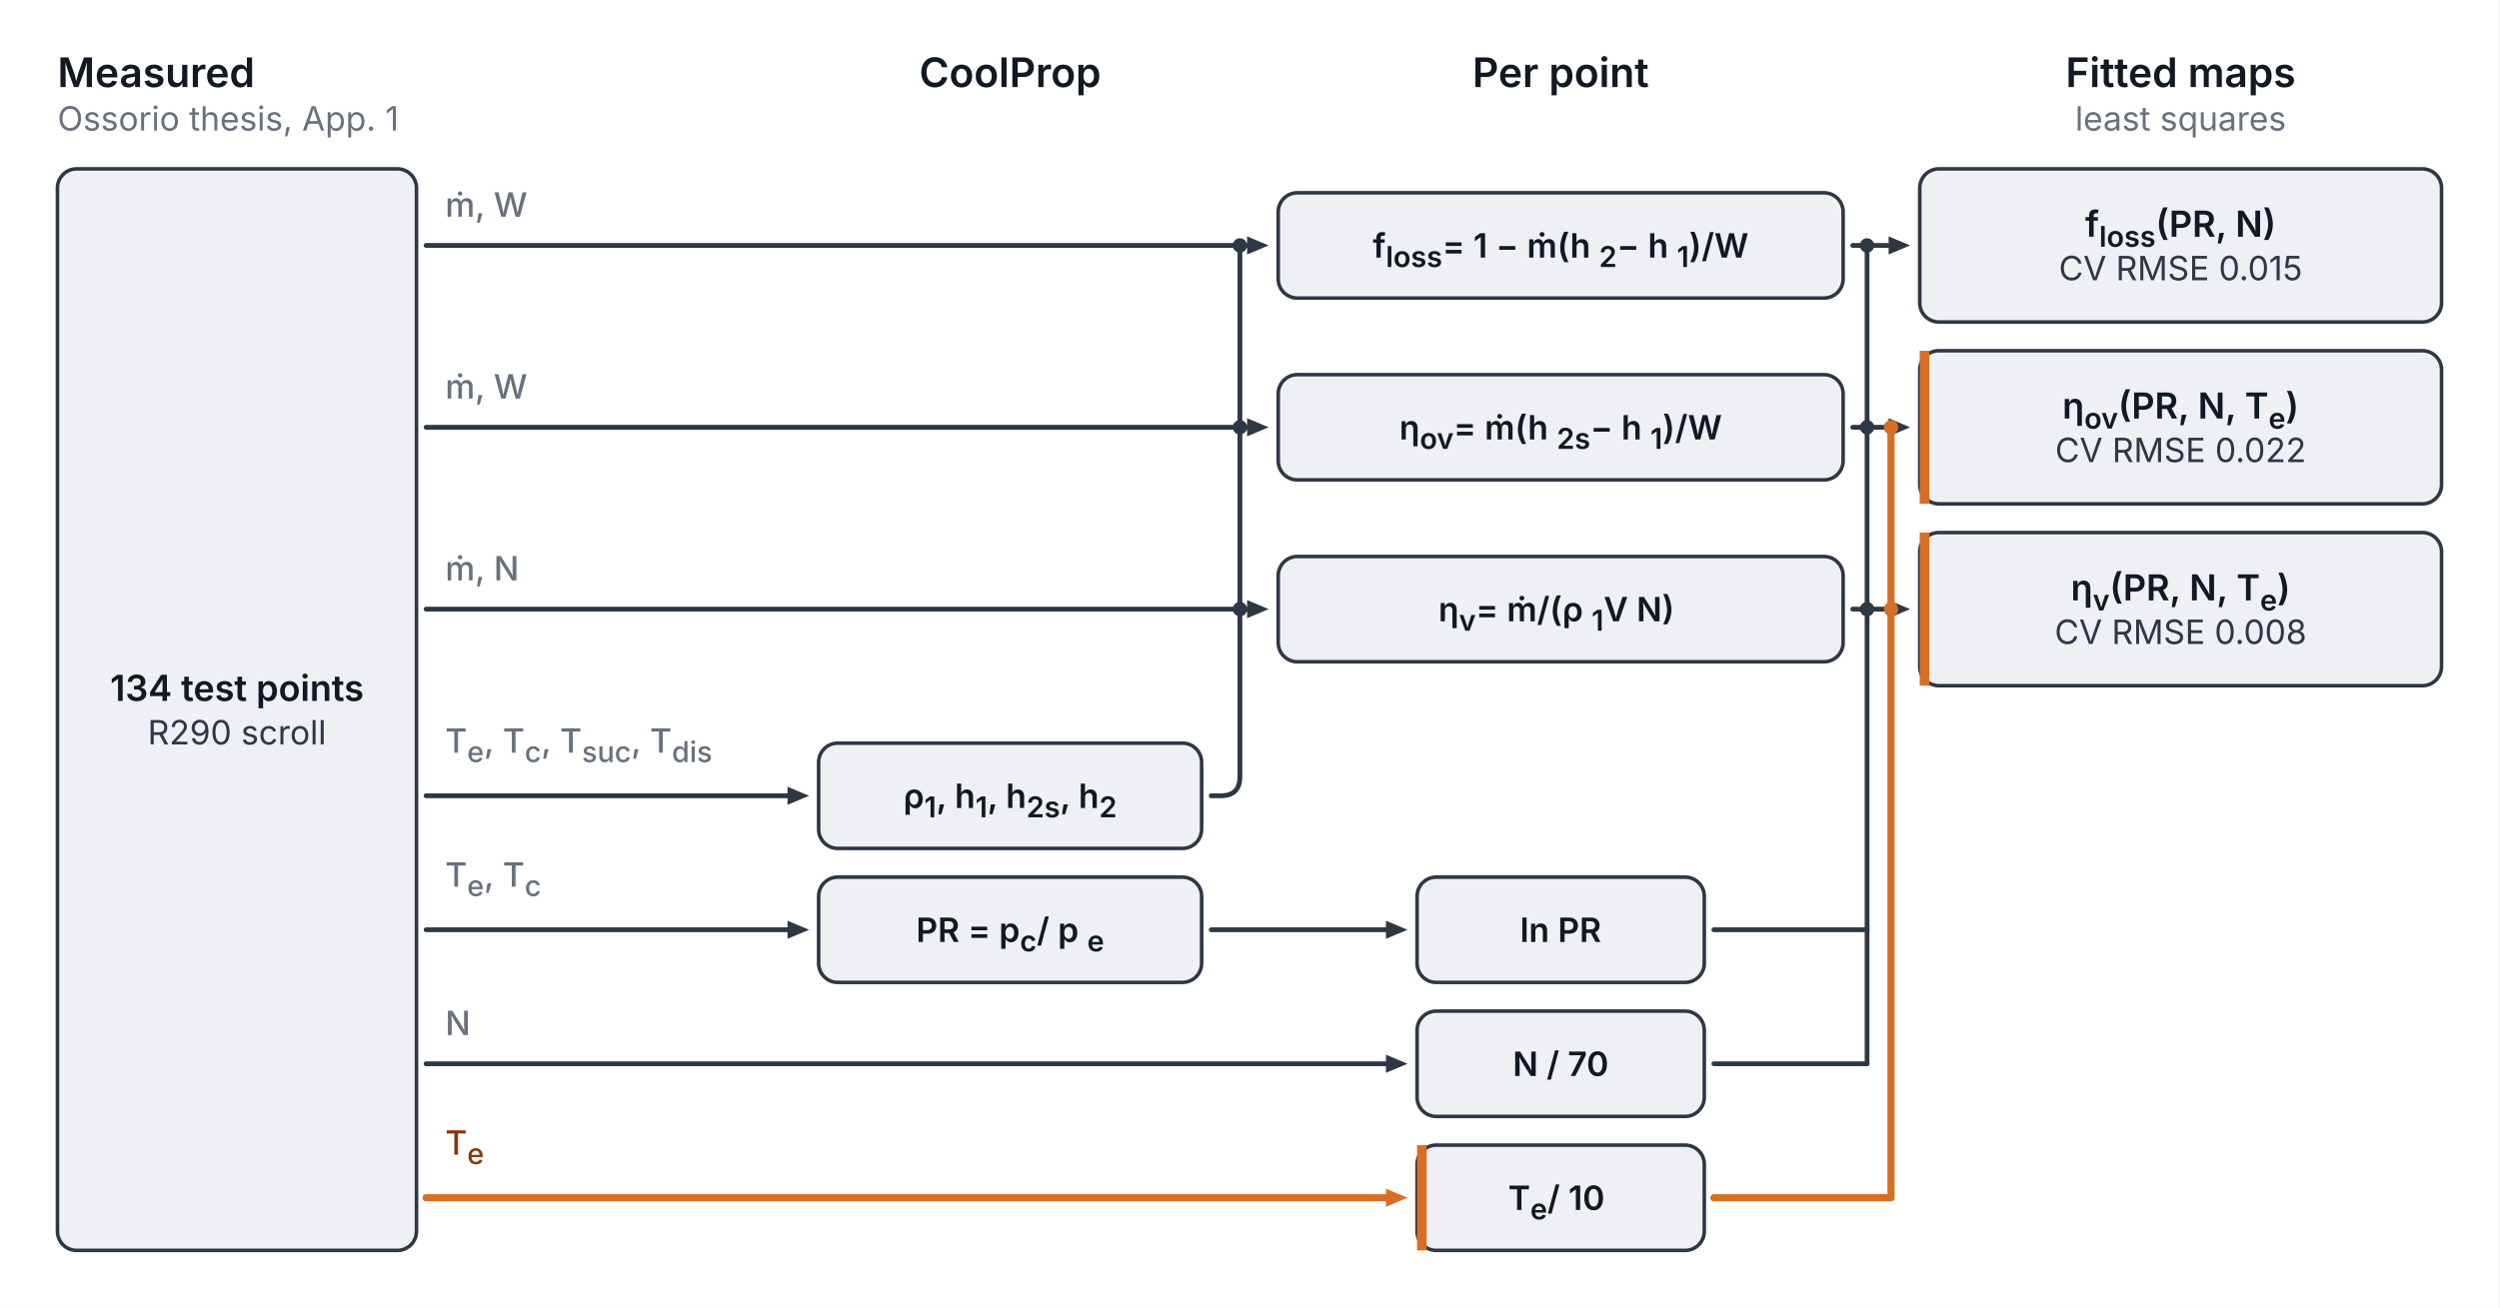
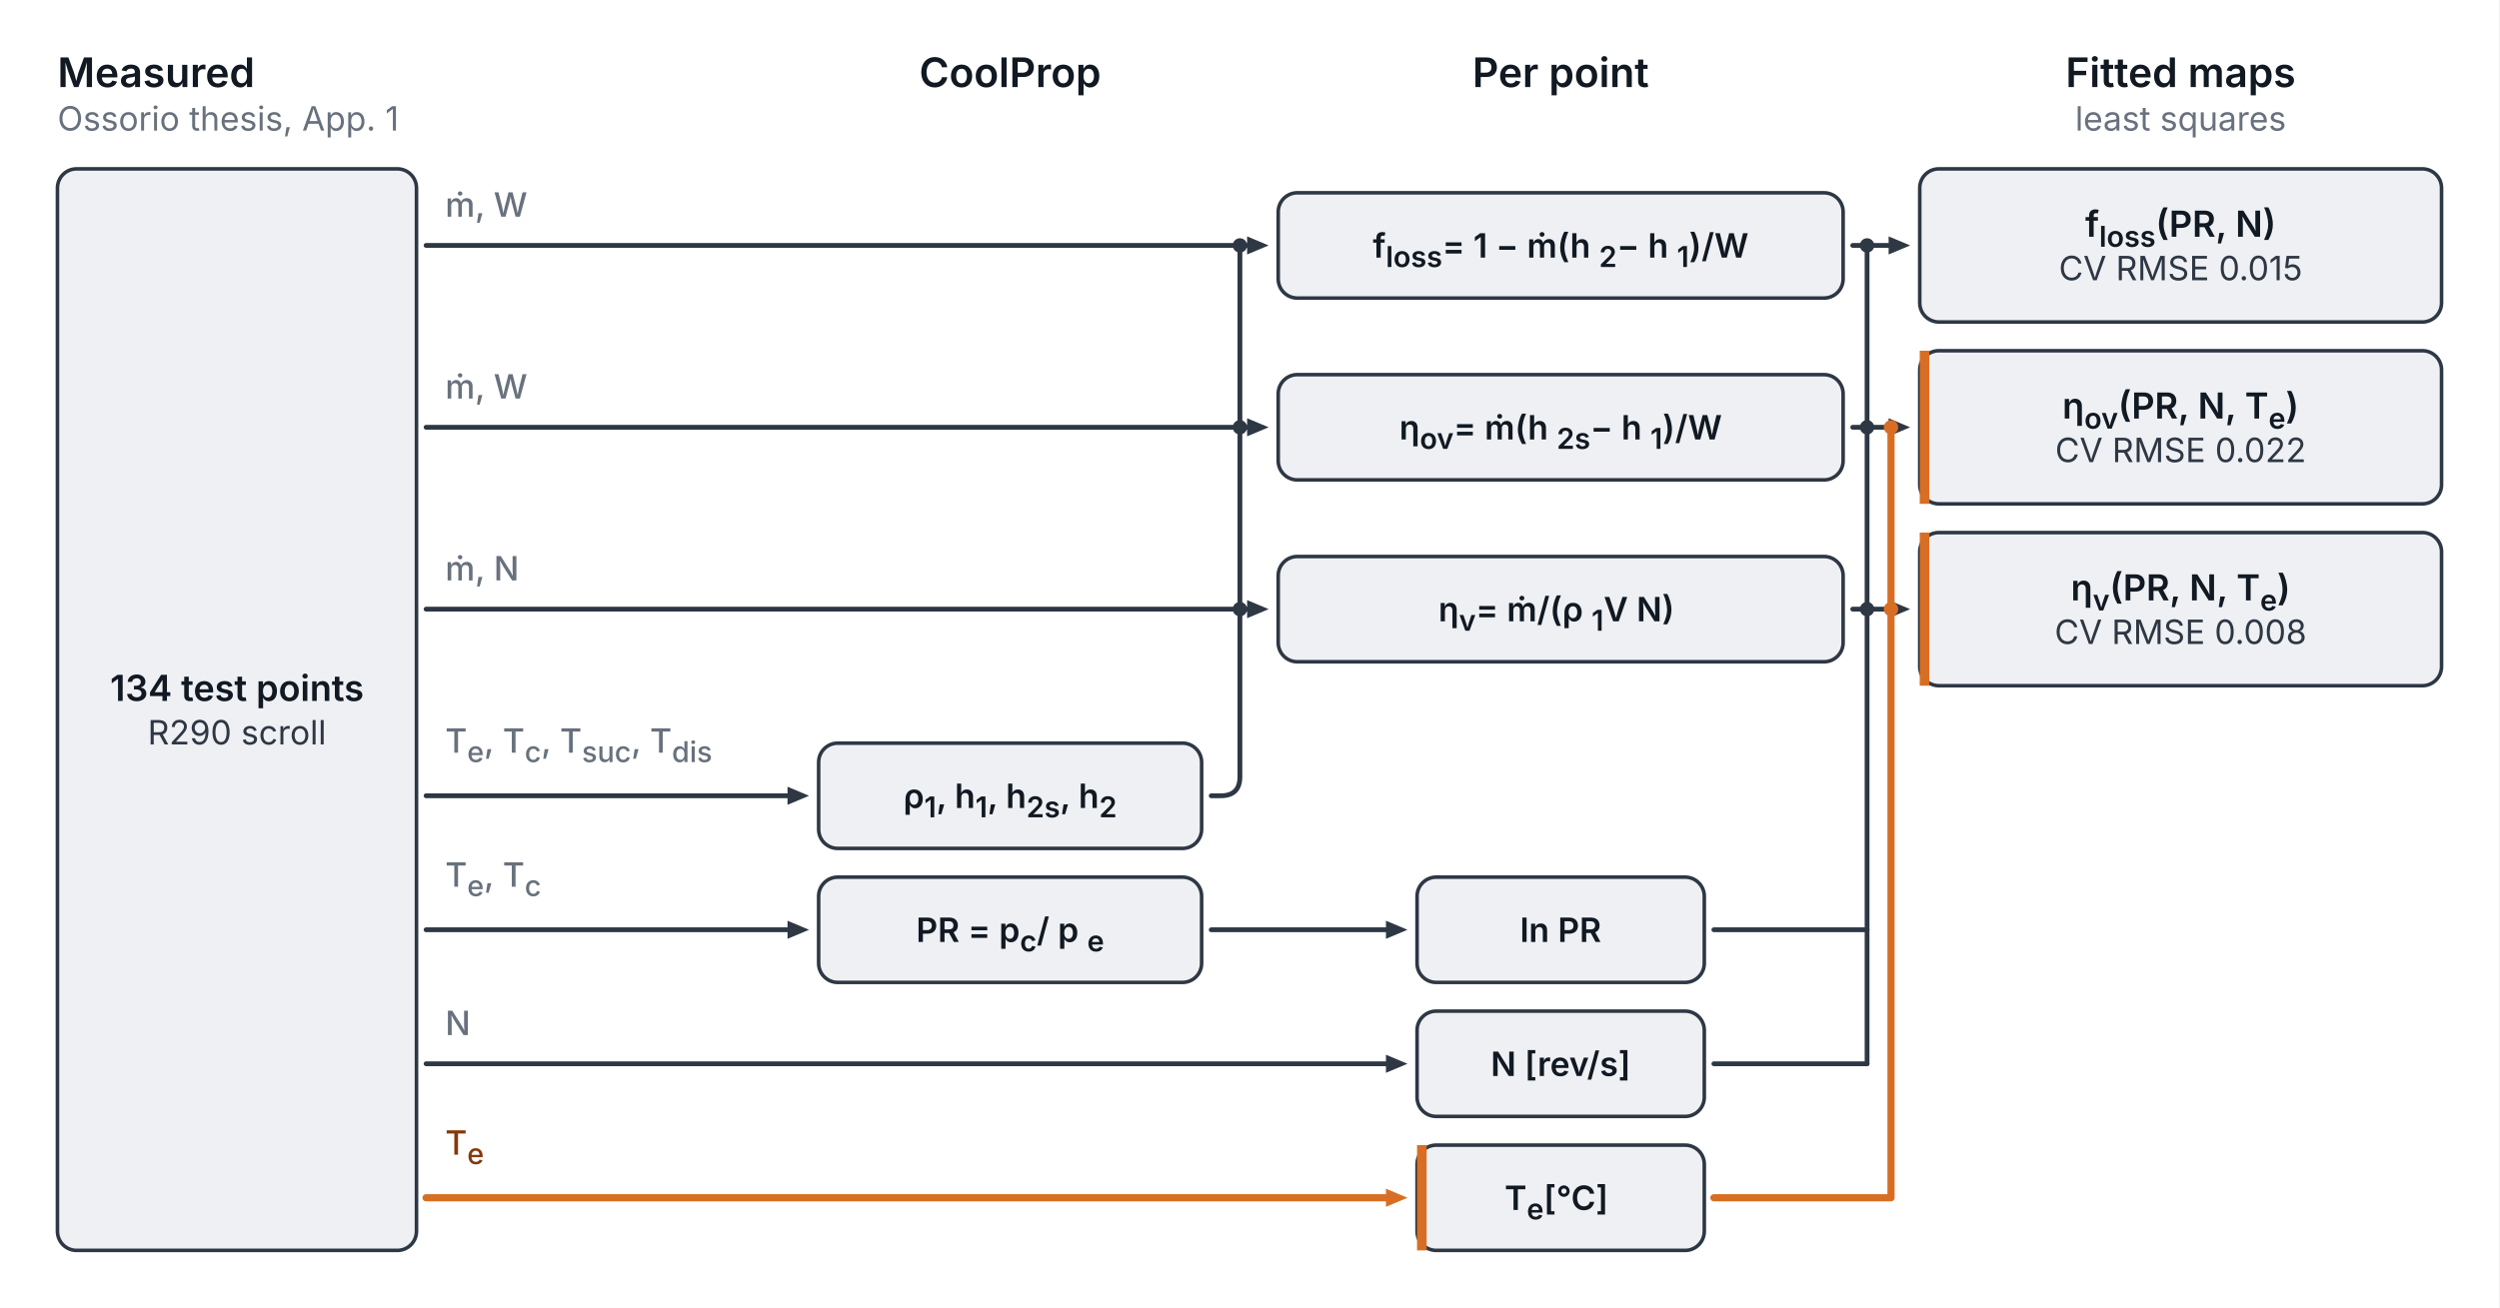
<svg xmlns="http://www.w3.org/2000/svg" width="1044" height="546.57" viewBox="0 0 1044 546.57" font-family="Inter, 'Helvetica Neue', Arial, sans-serif">
  <rect id="background" width="1044" height="546.57" fill="#FFFFFF" />
  <g id="headers">
    <text x="24" y="36.38" font-family="Inter, 'Helvetica Neue', Arial, sans-serif" font-size="17" font-weight="600" fill="#111923">Measured</text>
    <text x="24" y="54.57" font-family="Inter, 'Helvetica Neue', Arial, sans-serif" font-size="14" font-weight="400" fill="#68717D">Ossorio thesis, App. 1</text>
    <text x="422" y="36.38" font-family="Inter, 'Helvetica Neue', Arial, sans-serif" font-size="17" font-weight="600" fill="#111923" text-anchor="middle">CoolProp</text>
    <text x="652" y="36.38" font-family="Inter, 'Helvetica Neue', Arial, sans-serif" font-size="17" font-weight="600" fill="#111923" text-anchor="middle">Per point</text>
    <text x="911" y="36.38" font-family="Inter, 'Helvetica Neue', Arial, sans-serif" font-size="17" font-weight="600" fill="#111923" text-anchor="middle">Fitted maps</text>
    <text x="911" y="54.57" font-family="Inter, 'Helvetica Neue', Arial, sans-serif" font-size="14" font-weight="400" fill="#68717D" text-anchor="middle">least squares</text>
  </g>
  <g id="measured">
    <g>
      <rect x="24" y="70.57" width="150" height="452" rx="8" ry="8" fill="#EEF0F3" stroke="#2E3744" stroke-width="1.5" />
      <text x="99" y="292.93" font-family="Inter, 'Helvetica Neue', Arial, sans-serif" font-size="15" font-weight="600" fill="#111923" text-anchor="middle">134 test points</text>
      <text x="99" y="311.12" font-family="Inter, 'Helvetica Neue', Arial, sans-serif" font-size="14" font-weight="400" fill="#2E3744" text-anchor="middle">R290 scroll</text>
    </g>
  </g>
  <g id="targets">
    <g>
      <rect x="534" y="80.57" width="236" height="44" rx="8" ry="8" fill="#EEF0F3" stroke="#2E3744" stroke-width="1.5" />
      <g data-rich="1">
        <text x="573.5" y="107.66" font-family="Inter, 'Helvetica Neue', Arial, sans-serif" font-size="14" font-weight="600" fill="#111923">f</text>
        <text x="578.94" y="111.58" font-family="Inter, 'Helvetica Neue', Arial, sans-serif" font-size="12" font-weight="600" fill="#111923">loss</text>
        <text x="602.57" y="107.66" font-family="Inter, 'Helvetica Neue', Arial, sans-serif" font-size="14" font-weight="600" fill="#111923"> = 1 − ṁ(h</text>
        <text x="668.02" y="111.58" font-family="Inter, 'Helvetica Neue', Arial, sans-serif" font-size="12" font-weight="600" fill="#111923">2</text>
        <text x="675.5" y="107.66" font-family="Inter, 'Helvetica Neue', Arial, sans-serif" font-size="14" font-weight="600" fill="#111923"> − h</text>
        <text x="700.55" y="111.58" font-family="Inter, 'Helvetica Neue', Arial, sans-serif" font-size="12" font-weight="600" fill="#111923">1</text>
        <text x="705.62" y="107.66" font-family="Inter, 'Helvetica Neue', Arial, sans-serif" font-size="14" font-weight="600" fill="#111923">)/W</text>
      </g>
    </g>
    <text x="186" y="90.57" font-family="Inter, 'Helvetica Neue', Arial, sans-serif" font-size="14" font-weight="500" fill="#68717D">ṁ, W</text>
    <g id="arrow1">
      <path d="M178 102.57 L523.7 102.57" fill="none" stroke="#2E3744" stroke-width="2" stroke-linecap="round" stroke-linejoin="round" />
      <path d="M530 102.57 L521 106.35 L521 98.79 Z" fill="#2E3744" />
    </g>
    <circle cx="518" cy="102.57" r="3" fill="#2E3744" />
    <g>
      <rect x="534" y="156.57" width="236" height="44" rx="8" ry="8" fill="#EEF0F3" stroke="#2E3744" stroke-width="1.5" />
      <g data-rich="1">
        <text x="584.59" y="183.66" font-family="Inter, 'Helvetica Neue', Arial, sans-serif" font-size="14" font-weight="600" fill="#111923">η</text>
        <text x="593.16" y="187.58" font-family="Inter, 'Helvetica Neue', Arial, sans-serif" font-size="12" font-weight="600" fill="#111923">ov</text>
        <text x="607.29" y="183.66" font-family="Inter, 'Helvetica Neue', Arial, sans-serif" font-size="14" font-weight="600" fill="#111923"> = ṁ(h</text>
        <text x="650.34" y="187.58" font-family="Inter, 'Helvetica Neue', Arial, sans-serif" font-size="12" font-weight="600" fill="#111923">2s</text>
        <text x="664.41" y="183.66" font-family="Inter, 'Helvetica Neue', Arial, sans-serif" font-size="14" font-weight="600" fill="#111923"> − h</text>
        <text x="689.46" y="187.58" font-family="Inter, 'Helvetica Neue', Arial, sans-serif" font-size="12" font-weight="600" fill="#111923">1</text>
        <text x="694.54" y="183.66" font-family="Inter, 'Helvetica Neue', Arial, sans-serif" font-size="14" font-weight="600" fill="#111923">)/W</text>
      </g>
    </g>
    <text x="186" y="166.57" font-family="Inter, 'Helvetica Neue', Arial, sans-serif" font-size="14" font-weight="500" fill="#68717D">ṁ, W</text>
    <g id="arrow2">
      <path d="M178 178.57 L523.7 178.57" fill="none" stroke="#2E3744" stroke-width="2" stroke-linecap="round" stroke-linejoin="round" />
      <path d="M530 178.57 L521 182.35 L521 174.79 Z" fill="#2E3744" />
    </g>
    <circle cx="518" cy="178.57" r="3" fill="#2E3744" />
    <g>
      <rect x="534" y="232.57" width="236" height="44" rx="8" ry="8" fill="#EEF0F3" stroke="#2E3744" stroke-width="1.5" />
      <g data-rich="1">
        <text x="600.93" y="259.66" font-family="Inter, 'Helvetica Neue', Arial, sans-serif" font-size="14" font-weight="600" fill="#111923">η</text>
        <text x="609.51" y="263.58" font-family="Inter, 'Helvetica Neue', Arial, sans-serif" font-size="12" font-weight="600" fill="#111923">v</text>
        <text x="616.55" y="259.66" font-family="Inter, 'Helvetica Neue', Arial, sans-serif" font-size="14" font-weight="600" fill="#111923"> = ṁ/(ρ</text>
        <text x="664.9" y="263.58" font-family="Inter, 'Helvetica Neue', Arial, sans-serif" font-size="12" font-weight="600" fill="#111923">1</text>
        <text x="669.97" y="259.66" font-family="Inter, 'Helvetica Neue', Arial, sans-serif" font-size="14" font-weight="600" fill="#111923"> V N)</text>
      </g>
    </g>
    <text x="186" y="242.57" font-family="Inter, 'Helvetica Neue', Arial, sans-serif" font-size="14" font-weight="500" fill="#68717D">ṁ, N</text>
    <g id="arrow3">
      <path d="M178 254.57 L523.7 254.57" fill="none" stroke="#2E3744" stroke-width="2" stroke-linecap="round" stroke-linejoin="round" />
      <path d="M530 254.57 L521 258.35 L521 250.79 Z" fill="#2E3744" />
    </g>
    <circle cx="518" cy="254.57" r="3" fill="#2E3744" />
    <g>
      <rect x="342" y="310.57" width="160" height="44" rx="8" ry="8" fill="#EEF0F3" stroke="#2E3744" stroke-width="1.5" />
      <g data-rich="1">
        <text x="377.36" y="337.66" font-family="Inter, 'Helvetica Neue', Arial, sans-serif" font-size="14" font-weight="600" fill="#111923">ρ</text>
        <text x="386.1" y="341.58" font-family="Inter, 'Helvetica Neue', Arial, sans-serif" font-size="12" font-weight="600" fill="#111923">1</text>
        <text x="391.17" y="337.66" font-family="Inter, 'Helvetica Neue', Arial, sans-serif" font-size="14" font-weight="600" fill="#111923">, h</text>
        <text x="407.46" y="341.58" font-family="Inter, 'Helvetica Neue', Arial, sans-serif" font-size="12" font-weight="600" fill="#111923">1</text>
        <text x="412.53" y="337.66" font-family="Inter, 'Helvetica Neue', Arial, sans-serif" font-size="14" font-weight="600" fill="#111923">, h</text>
        <text x="428.81" y="341.58" font-family="Inter, 'Helvetica Neue', Arial, sans-serif" font-size="12" font-weight="600" fill="#111923">2s</text>
        <text x="442.88" y="337.66" font-family="Inter, 'Helvetica Neue', Arial, sans-serif" font-size="14" font-weight="600" fill="#111923">, h</text>
        <text x="459.16" y="341.58" font-family="Inter, 'Helvetica Neue', Arial, sans-serif" font-size="12" font-weight="600" fill="#111923">2</text>
      </g>
    </g>
    <g data-rich="1">
      <text x="186" y="314.57" font-family="Inter, 'Helvetica Neue', Arial, sans-serif" font-size="14" font-weight="500" fill="#68717D">T</text>
      <text x="195.14" y="318.49" font-family="Inter, 'Helvetica Neue', Arial, sans-serif" font-size="12" font-weight="500" fill="#68717D">e</text>
      <text x="202.19" y="314.57" font-family="Inter, 'Helvetica Neue', Arial, sans-serif" font-size="14" font-weight="500" fill="#68717D">, T</text>
      <text x="219.17" y="318.49" font-family="Inter, 'Helvetica Neue', Arial, sans-serif" font-size="12" font-weight="500" fill="#68717D">c</text>
      <text x="226.09" y="314.57" font-family="Inter, 'Helvetica Neue', Arial, sans-serif" font-size="14" font-weight="500" fill="#68717D">, T</text>
      <text x="243.07" y="318.49" font-family="Inter, 'Helvetica Neue', Arial, sans-serif" font-size="12" font-weight="500" fill="#68717D">suc</text>
      <text x="263.68" y="314.57" font-family="Inter, 'Helvetica Neue', Arial, sans-serif" font-size="14" font-weight="500" fill="#68717D">, T</text>
      <text x="280.66" y="318.49" font-family="Inter, 'Helvetica Neue', Arial, sans-serif" font-size="12" font-weight="500" fill="#68717D">dis</text>
    </g>
    <g id="arrow4">
      <path d="M178 332.57 L331.7 332.57" fill="none" stroke="#2E3744" stroke-width="2" stroke-linecap="round" stroke-linejoin="round" />
      <path d="M338 332.57 L329 336.35 L329 328.79 Z" fill="#2E3744" />
    </g>
    <path d="M 506.00 332.57 L 510.00 332.57 Q 518.00 332.57 518.00 324.57 L 518.00 102.57" fill="none" stroke="#2E3744" stroke-width="2" stroke-linecap="round" stroke-linejoin="round" />
  </g>
  <g id="axes">
    <g>
      <rect x="342" y="366.57" width="160" height="44" rx="8" ry="8" fill="#EEF0F3" stroke="#2E3744" stroke-width="1.5" />
      <g data-rich="1">
        <text x="382.72" y="393.66" font-family="Inter, 'Helvetica Neue', Arial, sans-serif" font-size="14" font-weight="600" fill="#111923">PR = p</text>
        <text x="426.1" y="397.58" font-family="Inter, 'Helvetica Neue', Arial, sans-serif" font-size="12" font-weight="600" fill="#111923">c</text>
        <text x="433.09" y="393.66" font-family="Inter, 'Helvetica Neue', Arial, sans-serif" font-size="14" font-weight="600" fill="#111923"> / p</text>
        <text x="454.19" y="397.58" font-family="Inter, 'Helvetica Neue', Arial, sans-serif" font-size="12" font-weight="600" fill="#111923">e</text>
      </g>
    </g>
    <g data-rich="1">
      <text x="186" y="370.57" font-family="Inter, 'Helvetica Neue', Arial, sans-serif" font-size="14" font-weight="500" fill="#68717D">T</text>
      <text x="195.14" y="374.49" font-family="Inter, 'Helvetica Neue', Arial, sans-serif" font-size="12" font-weight="500" fill="#68717D">e</text>
      <text x="202.19" y="370.57" font-family="Inter, 'Helvetica Neue', Arial, sans-serif" font-size="14" font-weight="500" fill="#68717D">, T</text>
      <text x="219.17" y="374.49" font-family="Inter, 'Helvetica Neue', Arial, sans-serif" font-size="12" font-weight="500" fill="#68717D">c</text>
    </g>
    <g id="arrow5">
      <path d="M178 388.57 L331.7 388.57" fill="none" stroke="#2E3744" stroke-width="2" stroke-linecap="round" stroke-linejoin="round" />
      <path d="M338 388.57 L329 392.35 L329 384.79 Z" fill="#2E3744" />
    </g>
    <g>
      <rect x="592" y="366.57" width="120" height="44" rx="8" ry="8" fill="#EEF0F3" stroke="#2E3744" stroke-width="1.5" />
      <text x="652" y="393.66" font-family="Inter, 'Helvetica Neue', Arial, sans-serif" font-size="14" font-weight="600" fill="#111923" text-anchor="middle">ln PR</text>
    </g>
    <g id="arrow6">
      <path d="M506 388.57 L581.7 388.57" fill="none" stroke="#2E3744" stroke-width="2" stroke-linecap="round" stroke-linejoin="round" />
      <path d="M588 388.57 L579 392.35 L579 384.79 Z" fill="#2E3744" />
    </g>
    <g>
      <rect x="592" y="422.57" width="120" height="44" rx="8" ry="8" fill="#EEF0F3" stroke="#2E3744" stroke-width="1.5" />
-       <text x="652" y="449.66" font-family="Inter, 'Helvetica Neue', Arial, sans-serif" font-size="14" font-weight="600" fill="#111923" text-anchor="middle">N / 70</text>
+       <text x="652" y="449.66" font-family="Inter, 'Helvetica Neue', Arial, sans-serif" font-size="14" font-weight="600" fill="#111923" text-anchor="middle">N [rev/s]</text>
    </g>
    <text x="186" y="432.57" font-family="Inter, 'Helvetica Neue', Arial, sans-serif" font-size="14" font-weight="500" fill="#68717D">N</text>
    <g id="arrow7">
      <path d="M178 444.57 L581.7 444.57" fill="none" stroke="#2E3744" stroke-width="2" stroke-linecap="round" stroke-linejoin="round" />
      <path d="M588 444.57 L579 448.35 L579 440.79 Z" fill="#2E3744" />
    </g>
    <g>
      <rect x="592" y="478.57" width="120" height="44" rx="8" ry="8" fill="#EEF0F3" stroke="#2E3744" stroke-width="1.5" />
      <g data-rich="1">
-         <text x="630.07" y="505.66" font-family="Inter, 'Helvetica Neue', Arial, sans-serif" font-size="14" font-weight="600" fill="#111923">T</text>
-         <text x="639.31" y="509.58" font-family="Inter, 'Helvetica Neue', Arial, sans-serif" font-size="12" font-weight="600" fill="#111923">e</text>
-         <text x="646.41" y="505.66" font-family="Inter, 'Helvetica Neue', Arial, sans-serif" font-size="14" font-weight="600" fill="#111923"> / 10</text>
+         <text x="628.58" y="505.66" font-family="Inter, 'Helvetica Neue', Arial, sans-serif" font-size="14" font-weight="600" fill="#111923">T</text>
+         <text x="637.83" y="509.58" font-family="Inter, 'Helvetica Neue', Arial, sans-serif" font-size="12" font-weight="600" fill="#111923">e</text>
+         <text x="644.92" y="505.66" font-family="Inter, 'Helvetica Neue', Arial, sans-serif" font-size="14" font-weight="600" fill="#111923"> [°C]</text>
      </g>
    </g>
    <rect x="592" y="478.57" width="4" height="44" fill="#D76E23" />
    <g data-rich="1">
      <text x="186" y="482.57" font-family="Inter, 'Helvetica Neue', Arial, sans-serif" font-size="14" font-weight="500" fill="#843A0C">T</text>
      <text x="195.14" y="486.49" font-family="Inter, 'Helvetica Neue', Arial, sans-serif" font-size="12" font-weight="500" fill="#843A0C">e</text>
    </g>
    <g id="arrow8">
      <path d="M178 500.57 L581.7 500.57" fill="none" stroke="#D76E23" stroke-width="3" stroke-linecap="round" stroke-linejoin="round" />
      <path d="M588 500.57 L579 504.35 L579 496.79 Z" fill="#D76E23" />
    </g>
  </g>
  <g id="maps">
    <g>
      <rect x="802" y="70.57" width="218" height="64" rx="8" ry="8" fill="#EEF0F3" stroke="#2E3744" stroke-width="1.5" />
      <g data-rich="1">
        <text x="871.12" y="98.93" font-family="Inter, 'Helvetica Neue', Arial, sans-serif" font-size="15" font-weight="600" fill="#111923">f</text>
        <text x="876.95" y="103.13" font-family="Inter, 'Helvetica Neue', Arial, sans-serif" font-size="12" font-weight="600" fill="#111923">loss</text>
        <text x="900.58" y="98.93" font-family="Inter, 'Helvetica Neue', Arial, sans-serif" font-size="15" font-weight="600" fill="#111923">(PR, N)</text>
      </g>
      <text x="911" y="117.12" font-family="Inter, 'Helvetica Neue', Arial, sans-serif" font-size="14" font-weight="400" fill="#2E3744" text-anchor="middle">CV RMSE 0.015</text>
    </g>
    <g id="arrow9">
      <path d="M774 102.57 L791.7 102.57" fill="none" stroke="#2E3744" stroke-width="2" stroke-linecap="round" stroke-linejoin="round" />
      <path d="M798 102.57 L789 106.35 L789 98.79 Z" fill="#2E3744" />
    </g>
    <g>
      <rect x="802" y="146.57" width="218" height="64" rx="8" ry="8" fill="#EEF0F3" stroke="#2E3744" stroke-width="1.5" />
      <g data-rich="1">
        <text x="861.57" y="174.93" font-family="Inter, 'Helvetica Neue', Arial, sans-serif" font-size="15" font-weight="600" fill="#111923">η</text>
        <text x="870.75" y="179.13" font-family="Inter, 'Helvetica Neue', Arial, sans-serif" font-size="12" font-weight="600" fill="#111923">ov</text>
        <text x="884.88" y="174.93" font-family="Inter, 'Helvetica Neue', Arial, sans-serif" font-size="15" font-weight="600" fill="#111923">(PR, N, T</text>
        <text x="947.74" y="179.13" font-family="Inter, 'Helvetica Neue', Arial, sans-serif" font-size="12" font-weight="600" fill="#111923">e</text>
        <text x="954.84" y="174.93" font-family="Inter, 'Helvetica Neue', Arial, sans-serif" font-size="15" font-weight="600" fill="#111923">)</text>
      </g>
      <text x="911" y="193.12" font-family="Inter, 'Helvetica Neue', Arial, sans-serif" font-size="14" font-weight="400" fill="#2E3744" text-anchor="middle">CV RMSE 0.022</text>
    </g>
    <rect x="802" y="146.57" width="4" height="64" fill="#D76E23" />
    <g id="arrow10">
      <path d="M774 178.57 L791.7 178.57" fill="none" stroke="#2E3744" stroke-width="2" stroke-linecap="round" stroke-linejoin="round" />
      <path d="M798 178.57 L789 182.35 L789 174.79 Z" fill="#2E3744" />
    </g>
    <g>
      <rect x="802" y="222.57" width="218" height="64" rx="8" ry="8" fill="#EEF0F3" stroke="#2E3744" stroke-width="1.5" />
      <g data-rich="1">
        <text x="865.11" y="250.93" font-family="Inter, 'Helvetica Neue', Arial, sans-serif" font-size="15" font-weight="600" fill="#111923">η</text>
        <text x="874.29" y="255.13" font-family="Inter, 'Helvetica Neue', Arial, sans-serif" font-size="12" font-weight="600" fill="#111923">v</text>
        <text x="881.34" y="250.93" font-family="Inter, 'Helvetica Neue', Arial, sans-serif" font-size="15" font-weight="600" fill="#111923">(PR, N, T</text>
        <text x="944.2" y="255.13" font-family="Inter, 'Helvetica Neue', Arial, sans-serif" font-size="12" font-weight="600" fill="#111923">e</text>
        <text x="951.29" y="250.93" font-family="Inter, 'Helvetica Neue', Arial, sans-serif" font-size="15" font-weight="600" fill="#111923">)</text>
      </g>
      <text x="911" y="269.12" font-family="Inter, 'Helvetica Neue', Arial, sans-serif" font-size="14" font-weight="400" fill="#2E3744" text-anchor="middle">CV RMSE 0.008</text>
    </g>
    <rect x="802" y="222.57" width="4" height="64" fill="#D76E23" />
    <g id="arrow11">
      <path d="M774 254.57 L791.7 254.57" fill="none" stroke="#2E3744" stroke-width="2" stroke-linecap="round" stroke-linejoin="round" />
      <path d="M798 254.57 L789 258.35 L789 250.79 Z" fill="#2E3744" />
    </g>
    <path d="M 716.00 388.57 L 780.00 388.57" fill="none" stroke="#2E3744" stroke-width="2" stroke-linecap="round" stroke-linejoin="round" />
    <path d="M 716.00 444.57 L 780.00 444.57" fill="none" stroke="#2E3744" stroke-width="2" stroke-linecap="round" stroke-linejoin="round" />
    <path d="M 780.00 444.57 L 780.00 102.57" fill="none" stroke="#2E3744" stroke-width="2" stroke-linecap="round" stroke-linejoin="round" />
    <circle cx="780" cy="102.57" r="3" fill="#2E3744" />
    <circle cx="780" cy="178.57" r="3" fill="#2E3744" />
    <circle cx="780" cy="254.57" r="3" fill="#2E3744" />
    <path d="M 716.00 500.57 L 790.00 500.57 L 790.00 178.57" fill="none" stroke="#D76E23" stroke-width="3" stroke-linecap="round" stroke-linejoin="round" />
    <circle cx="790" cy="178.57" r="3" fill="#D76E23" />
    <circle cx="790" cy="254.57" r="3" fill="#D76E23" />
  </g>
</svg>
